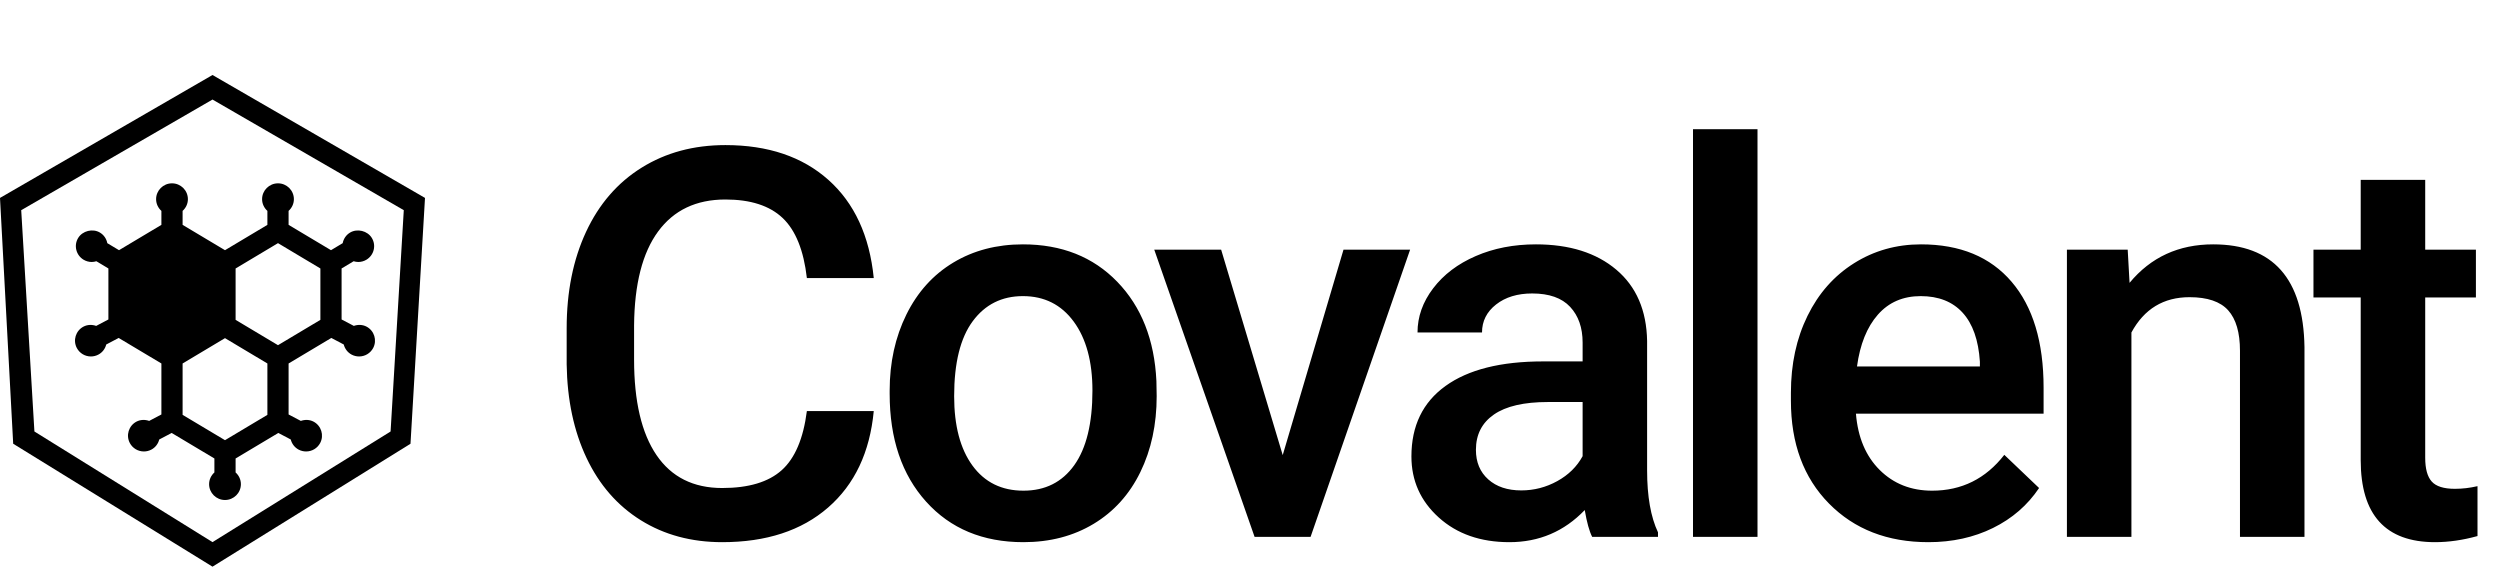
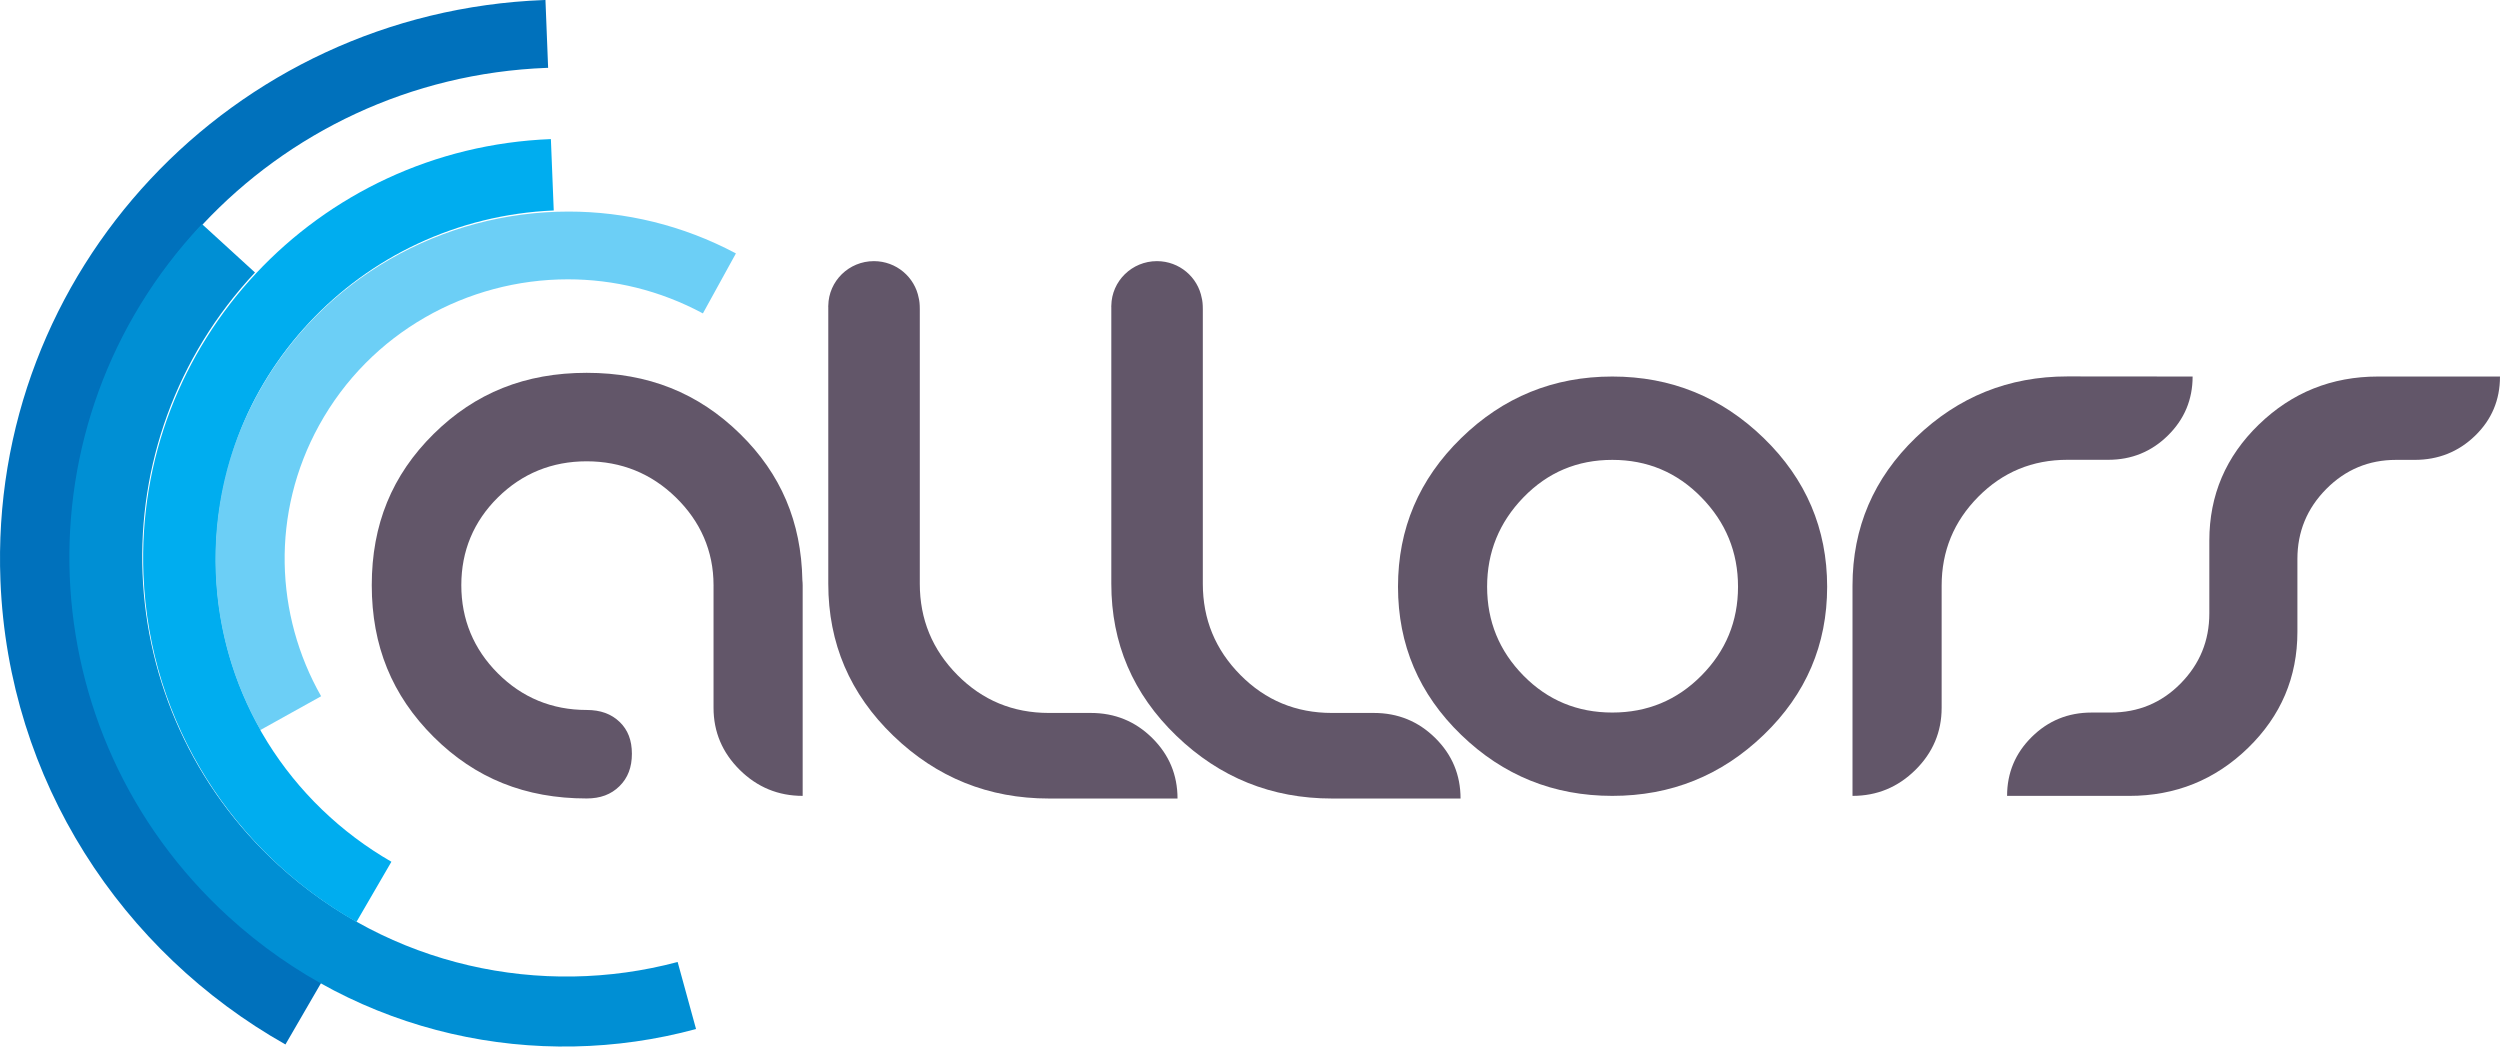
- <svg xmlns="http://www.w3.org/2000/svg" width="300px" height="69px" viewBox="0 0 300 69" version="1.1">
-   <g id="covalent-logo" fill-rule="evenodd">
-     <g id="covalent">
-       <g id="Group" transform="translate(0, 9)">
-         <path d="M25.5,0 L51,14.75 L49.259,44.25 L25.5,59 L1.583,44.25 L-1.68724468e-15,14.75 L25.5,0 Z M25.5,2.945 L48.454,16.222 L46.871,42.778 L25.5,56.055 L4.129,42.778 L2.546,16.222 L25.5,2.945 Z" id="Combined-Shape" />
-         <path d="M43.984,30.195 C43.507,29.944 42.95,29.934 42.459,30.108 L40.991,29.336 L40.991,23.214 L42.436,22.348 C42.614,22.402 42.798,22.438 42.989,22.438 C43.335,22.438 43.676,22.344 43.972,22.166 C44.409,21.903 44.717,21.488 44.84,20.996 C44.962,20.504 44.886,19.993 44.622,19.559 C44.101,18.696 42.872,18.39 42.003,18.912 C41.523,19.2 41.223,19.669 41.123,20.179 L39.719,21.022 L34.631,17.983 L34.631,16.306 C35.019,15.958 35.267,15.46 35.267,14.9 C35.267,13.852 34.411,13 33.359,13 C32.308,13 31.451,13.852 31.451,14.9 C31.451,15.46 31.7,15.958 32.087,16.306 L32.087,17.983 L27,21.023 L21.912,17.983 L21.912,16.306 C22.3,15.958 22.548,15.46 22.548,14.9 C22.548,13.852 21.692,13 20.64,13 C19.588,13 18.732,13.852 18.732,14.9 C18.732,15.46 18.98,15.958 19.368,16.306 L19.368,17.983 L14.282,21.022 L12.877,20.179 C12.778,19.669 12.478,19.199 11.997,18.912 C11.128,18.388 9.901,18.696 9.378,19.558 C9.114,19.992 9.037,20.504 9.16,20.996 C9.283,21.488 9.591,21.903 10.027,22.166 C10.325,22.344 10.664,22.438 11.01,22.438 C11.201,22.438 11.385,22.402 11.563,22.348 L13.008,23.216 L13.008,29.336 L11.542,30.109 C11.051,29.935 10.494,29.944 10.016,30.196 C9.086,30.686 8.73,31.838 9.221,32.764 C9.553,33.388 10.199,33.776 10.908,33.776 C11.218,33.776 11.524,33.7 11.799,33.555 C12.295,33.295 12.622,32.842 12.749,32.339 L14.241,31.554 L19.368,34.617 L19.368,40.736 L17.902,41.509 C17.409,41.335 16.852,41.345 16.375,41.596 C15.445,42.086 15.089,43.238 15.58,44.164 C15.912,44.788 16.558,45.176 17.268,45.176 C17.577,45.176 17.884,45.1 18.158,44.955 C18.655,44.695 18.981,44.242 19.109,43.739 L20.601,42.954 L25.728,46.017 L25.728,47.694 C25.34,48.042 25.092,48.54 25.092,49.1 C25.092,50.148 25.948,51 27,51 C28.052,51 28.908,50.148 28.908,49.1 C28.908,48.54 28.66,48.042 28.272,47.694 L28.272,46.017 L33.399,42.954 L34.891,43.739 C35.019,44.244 35.345,44.695 35.841,44.957 C36.114,45.1 36.422,45.176 36.731,45.176 C37.441,45.176 38.087,44.788 38.419,44.164 C38.911,43.238 38.554,42.085 37.624,41.596 C37.147,41.344 36.59,41.335 36.099,41.509 L34.631,40.736 L34.631,34.617 L39.759,31.554 L41.25,32.339 C41.379,32.844 41.705,33.295 42.201,33.557 C42.474,33.7 42.782,33.776 43.091,33.776 C43.801,33.776 44.447,33.388 44.779,32.764 C45.271,31.838 44.914,30.685 43.984,30.195 L43.984,30.195 Z M32.087,40.782 L27,43.822 L21.912,40.782 L21.912,34.617 L27,31.577 L32.087,34.617 L32.087,40.782 L32.087,40.782 Z M38.447,29.382 L33.359,32.422 L28.272,29.382 L28.272,23.217 L33.359,20.177 L38.447,23.217 L38.447,29.382 L38.447,29.382 Z" id="Shape" />
-       </g>
-       <path d="M104.851,49.325 C104.384,54.273 102.558,58.132 99.373,60.903 C96.188,63.674 91.952,65.06 86.665,65.06 C82.97,65.06 79.716,64.184 76.902,62.432 C74.089,60.68 71.918,58.191 70.389,54.963 C68.86,51.736 68.064,47.988 68,43.72 L68,39.388 C68,35.014 68.775,31.16 70.325,27.826 C71.875,24.493 74.099,21.923 76.998,20.118 C79.896,18.313 83.246,17.411 87.047,17.411 C92.164,17.411 96.283,18.802 99.405,21.583 C102.526,24.365 104.342,28.293 104.851,33.368 L96.825,33.368 C96.443,30.035 95.471,27.63 93.911,26.154 C92.35,24.678 90.062,23.94 87.047,23.94 C83.543,23.94 80.852,25.22 78.973,27.778 C77.093,30.337 76.133,34.09 76.09,39.038 L76.09,43.146 C76.09,48.158 76.987,51.98 78.781,54.613 C80.576,57.246 83.203,58.562 86.665,58.562 C89.828,58.562 92.207,57.851 93.799,56.428 C95.392,55.006 96.4,52.638 96.825,49.325 L104.851,49.325 Z M106.759,46.873 C106.759,43.497 107.428,40.455 108.765,37.748 C110.103,35.04 111.982,32.96 114.403,31.505 C116.824,30.05 119.605,29.323 122.748,29.323 C127.398,29.323 131.172,30.82 134.071,33.814 C136.969,36.808 138.535,40.779 138.769,45.726 L138.801,47.542 C138.801,50.939 138.148,53.976 136.842,56.651 C135.536,59.327 133.667,61.397 131.236,62.862 C128.805,64.327 125.997,65.06 122.811,65.06 C117.949,65.06 114.058,63.441 111.138,60.203 C108.218,56.964 106.759,52.649 106.759,47.255 L106.759,46.873 Z M114.498,47.542 C114.498,51.088 115.231,53.864 116.696,55.871 C118.161,57.877 120.2,58.881 122.811,58.881 C125.423,58.881 127.456,57.861 128.911,55.823 C130.365,53.785 131.093,50.801 131.093,46.873 C131.093,43.391 130.344,40.63 128.847,38.592 C127.35,36.553 125.317,35.534 122.748,35.534 C120.221,35.534 118.214,36.537 116.728,38.544 C115.242,40.551 114.498,43.55 114.498,47.542 L114.498,47.542 Z M153.926,54.613 L161.22,29.96 L169.214,29.96 L157.27,64.423 L150.55,64.423 L138.51,29.96 L146.537,29.96 L153.926,54.613 Z M191.06,64.423 C190.721,63.764 190.423,62.692 190.168,61.206 C187.705,63.775 184.69,65.06 181.123,65.06 C177.662,65.06 174.838,64.072 172.651,62.098 C170.463,60.123 169.37,57.681 169.37,54.772 C169.37,51.098 170.734,48.28 173.463,46.316 C176.191,44.351 180.093,43.369 185.168,43.369 L189.914,43.369 L189.914,41.108 C189.914,39.324 189.415,37.896 188.417,36.824 C187.419,35.752 185.9,35.216 183.862,35.216 C182.1,35.216 180.656,35.656 179.53,36.537 C178.405,37.419 177.842,38.539 177.842,39.898 L170.102,39.898 C170.102,38.008 170.729,36.24 171.982,34.595 C173.234,32.949 174.938,31.659 177.094,30.725 C179.249,29.79 181.654,29.323 184.308,29.323 C188.342,29.323 191.559,30.337 193.959,32.365 C196.358,34.393 197.59,37.243 197.653,40.917 L197.653,56.46 C197.653,59.56 198.089,62.034 198.959,63.881 L198.959,64.423 L191.06,64.423 Z M182.556,58.849 C184.085,58.849 185.524,58.477 186.872,57.734 C188.22,56.991 189.234,55.993 189.914,54.74 L189.914,48.243 L185.741,48.243 C182.875,48.243 180.719,48.742 179.275,49.74 C177.832,50.738 177.11,52.15 177.11,53.976 C177.11,55.462 177.603,56.646 178.591,57.527 C179.578,58.408 180.9,58.849 182.556,58.849 L182.556,58.849 Z M210.9,64.423 L203.16,64.423 L203.16,15.5 L210.9,15.5 L210.9,64.423 Z M231.408,65.06 C226.503,65.06 222.527,63.515 219.48,60.425 C216.433,57.336 214.909,53.222 214.909,48.083 L214.909,47.128 C214.909,43.688 215.573,40.614 216.9,37.907 C218.227,35.2 220.09,33.092 222.49,31.585 C224.889,30.077 227.565,29.323 230.516,29.323 C235.209,29.323 238.834,30.82 241.393,33.814 C243.952,36.808 245.231,41.044 245.231,46.523 L245.231,49.644 L222.713,49.644 C222.946,52.489 223.896,54.74 225.563,56.396 C227.23,58.053 229.327,58.881 231.854,58.881 C235.4,58.881 238.288,57.447 240.517,54.581 L244.69,58.562 C243.309,60.622 241.467,62.22 239.163,63.356 C236.86,64.492 234.274,65.06 231.408,65.06 L231.408,65.06 Z M230.484,35.534 C228.361,35.534 226.646,36.277 225.34,37.764 C224.034,39.25 223.201,41.32 222.84,43.975 L237.587,43.975 L237.587,43.401 C237.417,40.811 236.727,38.852 235.517,37.525 C234.306,36.198 232.629,35.534 230.484,35.534 L230.484,35.534 Z M255.324,29.96 L255.547,33.942 C258.095,30.863 261.439,29.323 265.58,29.323 C272.757,29.323 276.409,33.432 276.537,41.649 L276.537,64.423 L268.797,64.423 L268.797,42.095 C268.797,39.908 268.324,38.289 267.38,37.238 C266.435,36.187 264.89,35.662 262.745,35.662 C259.624,35.662 257.299,37.074 255.77,39.898 L255.77,64.423 L248.03,64.423 L248.03,29.96 L255.324,29.96 Z M291.025,21.583 L291.025,29.96 L297.109,29.96 L297.109,35.693 L291.025,35.693 L291.025,54.931 C291.025,56.248 291.285,57.198 291.805,57.782 C292.326,58.366 293.255,58.658 294.592,58.658 C295.484,58.658 296.387,58.552 297.3,58.339 L297.3,64.327 C295.537,64.816 293.839,65.06 292.204,65.06 C286.258,65.06 283.285,61.779 283.285,55.218 L283.285,35.693 L277.616,35.693 L277.616,29.96 L283.285,29.96 L283.285,21.583 L291.025,21.583 Z" id="Covalent" />
-     </g>
+ <svg xmlns="http://www.w3.org/2000/svg" width="162.973" height="68.224" viewBox="0 0 162.973 68.224" version="1.1" id="svg15">
+   <defs id="defs6" />
+   <g transform="matrix(0.4302729,0,0,-0.4252029,-53.36325,315.5989)" id="g2993-5">
+     <path id="path3035-7" style="fill:#625669;fill-opacity:1;fill-rule:nonzero;stroke:none;stroke-width:1.067" d="m 458.75,659.347 c 0,6.966 2.502,12.899 7.509,17.803 5.011,4.901 11.025,7.355 18.046,7.355 h 18.483 c 0,-3.59 -1.259,-6.615 -3.779,-9.083 -2.515,-2.464 -5.569,-3.696 -9.158,-3.696 h -2.813 c -4.121,0 -7.646,-1.482 -10.567,-4.458 -2.915,-2.974 -4.377,-6.553 -4.377,-10.729 v -11.171 c 0,-6.967 -2.493,-12.899 -7.478,-17.804 -4.988,-4.9 -10.989,-7.353 -18.015,-7.353 H 428.109 c 0,3.534 1.247,6.548 3.74,9.04 2.49,2.49 5.504,3.737 9.046,3.737 h 2.897 c 4.178,0 7.716,1.484 10.611,4.458 2.897,2.975 4.347,6.55 4.347,10.73 v 11.171" />
+     <path id="path3037-7" style="fill:#625669;fill-opacity:1;fill-rule:nonzero;stroke:none;stroke-width:1.067" d="m 418.194,633.718 c 0,-3.699 -1.327,-6.875 -3.975,-9.527 -2.657,-2.654 -5.831,-3.979 -9.53,-3.979 v 32.234 c 0,8.899 3.201,16.467 9.604,22.711 6.403,6.243 14.057,9.364 22.953,9.364 l 18.972,-0.017 c 0,-3.533 -1.246,-6.546 -3.737,-9.033 -2.492,-2.487 -5.507,-3.733 -9.047,-3.733 h -6.188 c -5.306,0 -9.806,-1.888 -13.504,-5.667 -3.699,-3.778 -5.548,-8.319 -5.548,-13.626 V 633.718" />
+     <path id="path3039-6" style="fill:#625669;fill-opacity:1;fill-rule:nonzero;stroke:none;stroke-width:1.067" d="m 368.297,671.726 c -5.307,0 -9.791,-1.913 -13.462,-5.747 -3.669,-3.828 -5.506,-8.397 -5.506,-13.699 0,-5.308 1.837,-9.849 5.506,-13.626 3.671,-3.779 8.156,-5.665 13.462,-5.665 5.306,0 9.804,1.886 13.5,5.665 3.7,3.777 5.547,8.318 5.547,13.626 0,5.302 -1.846,9.871 -5.547,13.699 -3.696,3.835 -8.194,5.747 -13.5,5.747 z m 0,12.779 c 8.896,0 16.543,-3.149 22.947,-9.445 6.402,-6.295 9.603,-13.889 9.603,-22.78 0,-8.896 -3.201,-16.466 -9.603,-22.706 -6.404,-6.242 -14.051,-9.361 -22.947,-9.361 -8.896,0 -16.531,3.119 -22.903,9.361 -6.38,6.24 -9.566,13.81 -9.566,22.706 0,8.891 3.186,16.484 9.566,22.78 6.372,6.297 14.007,9.445 22.903,9.445" />
+     <path id="path3041-9" style="fill:#625669;fill-opacity:1;fill-rule:nonzero;stroke:none;stroke-width:1.067" d="m 245.587,653.283 c -0.167,8.94 -3.247,16.281 -9.42,22.411 -6.358,6.313 -13.967,9.379 -23.263,9.379 -9.293,0 -16.877,-3.066 -23.186,-9.373 -6.306,-6.309 -9.372,-13.892 -9.372,-23.185 0,-9.295 3.068,-16.907 9.378,-23.264 6.305,-6.348 13.887,-9.435 23.18,-9.435 2.079,0 3.705,0.615 4.973,1.884 1.266,1.263 1.881,2.89 1.881,4.971 0,2.066 -0.607,3.662 -1.856,4.877 -1.27,1.235 -2.906,1.836 -4.997,1.836 -5.254,0 -9.786,1.892 -13.462,5.622 -3.668,3.717 -5.529,8.262 -5.529,13.509 0,5.247 1.863,9.773 5.539,13.45 3.677,3.677 8.203,5.542 13.452,5.542 5.242,0 9.788,-1.861 13.506,-5.53 3.732,-3.682 5.716,-8.212 5.716,-13.462 v 0.08 l 0.005,-0.082 -0.005,-0.067 v -18.727 c 0,-3.699 1.328,-6.875 3.975,-9.527 2.657,-2.654 5.831,-3.979 9.53,-3.979 v 32.234 c 0,0.292 -0.017,0.571 -0.045,0.837" />
+     <path id="path3043-0" style="fill:#625669;fill-opacity:1;fill-rule:nonzero;stroke:none;stroke-width:1.067" d="m 298.587,629.089 c -2.56,2.558 -5.655,3.838 -9.291,3.838 h -6.354 c -5.45,0 -10.073,1.938 -13.869,5.818 -3.799,3.881 -5.696,8.543 -5.696,13.988 v 42.1 c 0,0.745 -0.056,1.283 -0.16,1.694 -0.591,3.221 -3.402,5.668 -6.793,5.668 -3.788,0 -6.858,-3.049 -6.911,-6.822 h -0.001 v -0.015 l -0.01,-0.082 0.01,-0.084 v -42.457 c 0,-9.133 3.286,-16.903 9.862,-23.313 6.575,-6.41 14.432,-9.614 23.568,-9.614 h 19.482 c 0,3.63 -1.28,6.723 -3.838,9.281" />
+     <path id="path3045-7" style="fill:#625669;fill-opacity:1;fill-rule:nonzero;stroke:none;stroke-width:1.067" d="m 341.468,629.089 c -2.561,2.558 -5.657,3.838 -9.291,3.838 h -6.355 c -5.451,0 -10.073,1.938 -13.869,5.818 -3.801,3.881 -5.696,8.543 -5.696,13.988 v 42.1 c 0,0.745 -0.056,1.283 -0.161,1.694 -0.59,3.221 -3.401,5.668 -6.791,5.668 -3.788,0 -6.858,-3.049 -6.911,-6.822 h -10e-4 v -0.015 l -0.01,-0.082 0.01,-0.084 v -42.457 c 0,-9.133 3.285,-16.903 9.862,-23.313 6.575,-6.41 14.432,-9.614 23.569,-9.614 h 19.481 c 0,3.63 -1.28,6.723 -3.837,9.281" />
+     <path id="path3047-1" style="fill:#0071bc;fill-opacity:1;fill-rule:nonzero;stroke:none;stroke-width:1.067" d="m 206.855,731.827 c -41.401,-1.615 -73.653,-36.486 -72.038,-77.888 1.049,-26.885 16.131,-49.904 37.913,-62.304 l -5.462,-9.534 c -24.815,14.189 -41.985,40.447 -43.179,71.111 -1.85,47.316 35.013,87.169 82.33,89.014 l 0.243,0.004 0.404,-10.402 -0.21,-0.002" />
+     <path id="path3049-9" style="fill:#008fd4;fill-opacity:1;fill-rule:nonzero;stroke:none;stroke-width:1.067" d="m 158.613,601.714 c -30.415,28.132 -32.269,75.598 -4.135,106.015 l 0.147,0.149 8.03,-7.425 c -24.102,-26.071 -22.512,-66.745 3.556,-90.858 16.859,-15.594 39.828,-20.422 60.478,-14.849 l 2.788,-10.278 c -24.169,-6.634 -51.11,-1.024 -70.864,17.246" />
+     <path id="path3051-8" style="fill:#00adef;fill-opacity:1;fill-rule:nonzero;stroke:none;stroke-width:1.067" d="m 156.701,654.351 c 0.739,-19.018 11.309,-35.318 26.621,-44.237 l -5.299,-9.235 c -18.538,10.666 -31.363,30.317 -32.266,53.27 -1.382,35.472 26.256,65.357 61.728,66.758 l 0.432,-10.944 c -29.453,-1.277 -52.368,-26.122 -51.216,-55.613" />
+     <path id="path3053-2" style="fill:#6ccff6;fill-opacity:1;fill-rule:nonzero;stroke:none;stroke-width:1.067" d="m 163.458,630.3 c -4,7.141 -6.417,15.309 -6.757,24.051 -0.375,9.621 1.809,18.746 5.948,26.721 0.131,0.249 0.263,0.497 0.398,0.745 9.721,17.86 28.116,27.978 47.108,27.978 8.581,0 17.283,-2.066 25.362,-6.416 l -5.002,-9.197 c -6.51,3.543 -13.533,5.225 -20.458,5.225 -15.195,0 -29.915,-8.096 -37.69,-22.38 -7.325,-13.459 -6.682,-29.098 0.307,-41.539 l -9.217,-5.187" />
+     <path id="path3055-1" style="fill:#00adef;fill-opacity:1;fill-rule:nonzero;stroke:none;stroke-width:1.067" d="m 163.277,630.197 c -8.465,15.274 -9.298,34.332 -0.628,50.875 -4.139,-7.975 -6.323,-17.1 -5.948,-26.721 0.34,-8.742 2.757,-16.91 6.757,-24.051 l -0.181,-0.102" />
  </g>
</svg>
